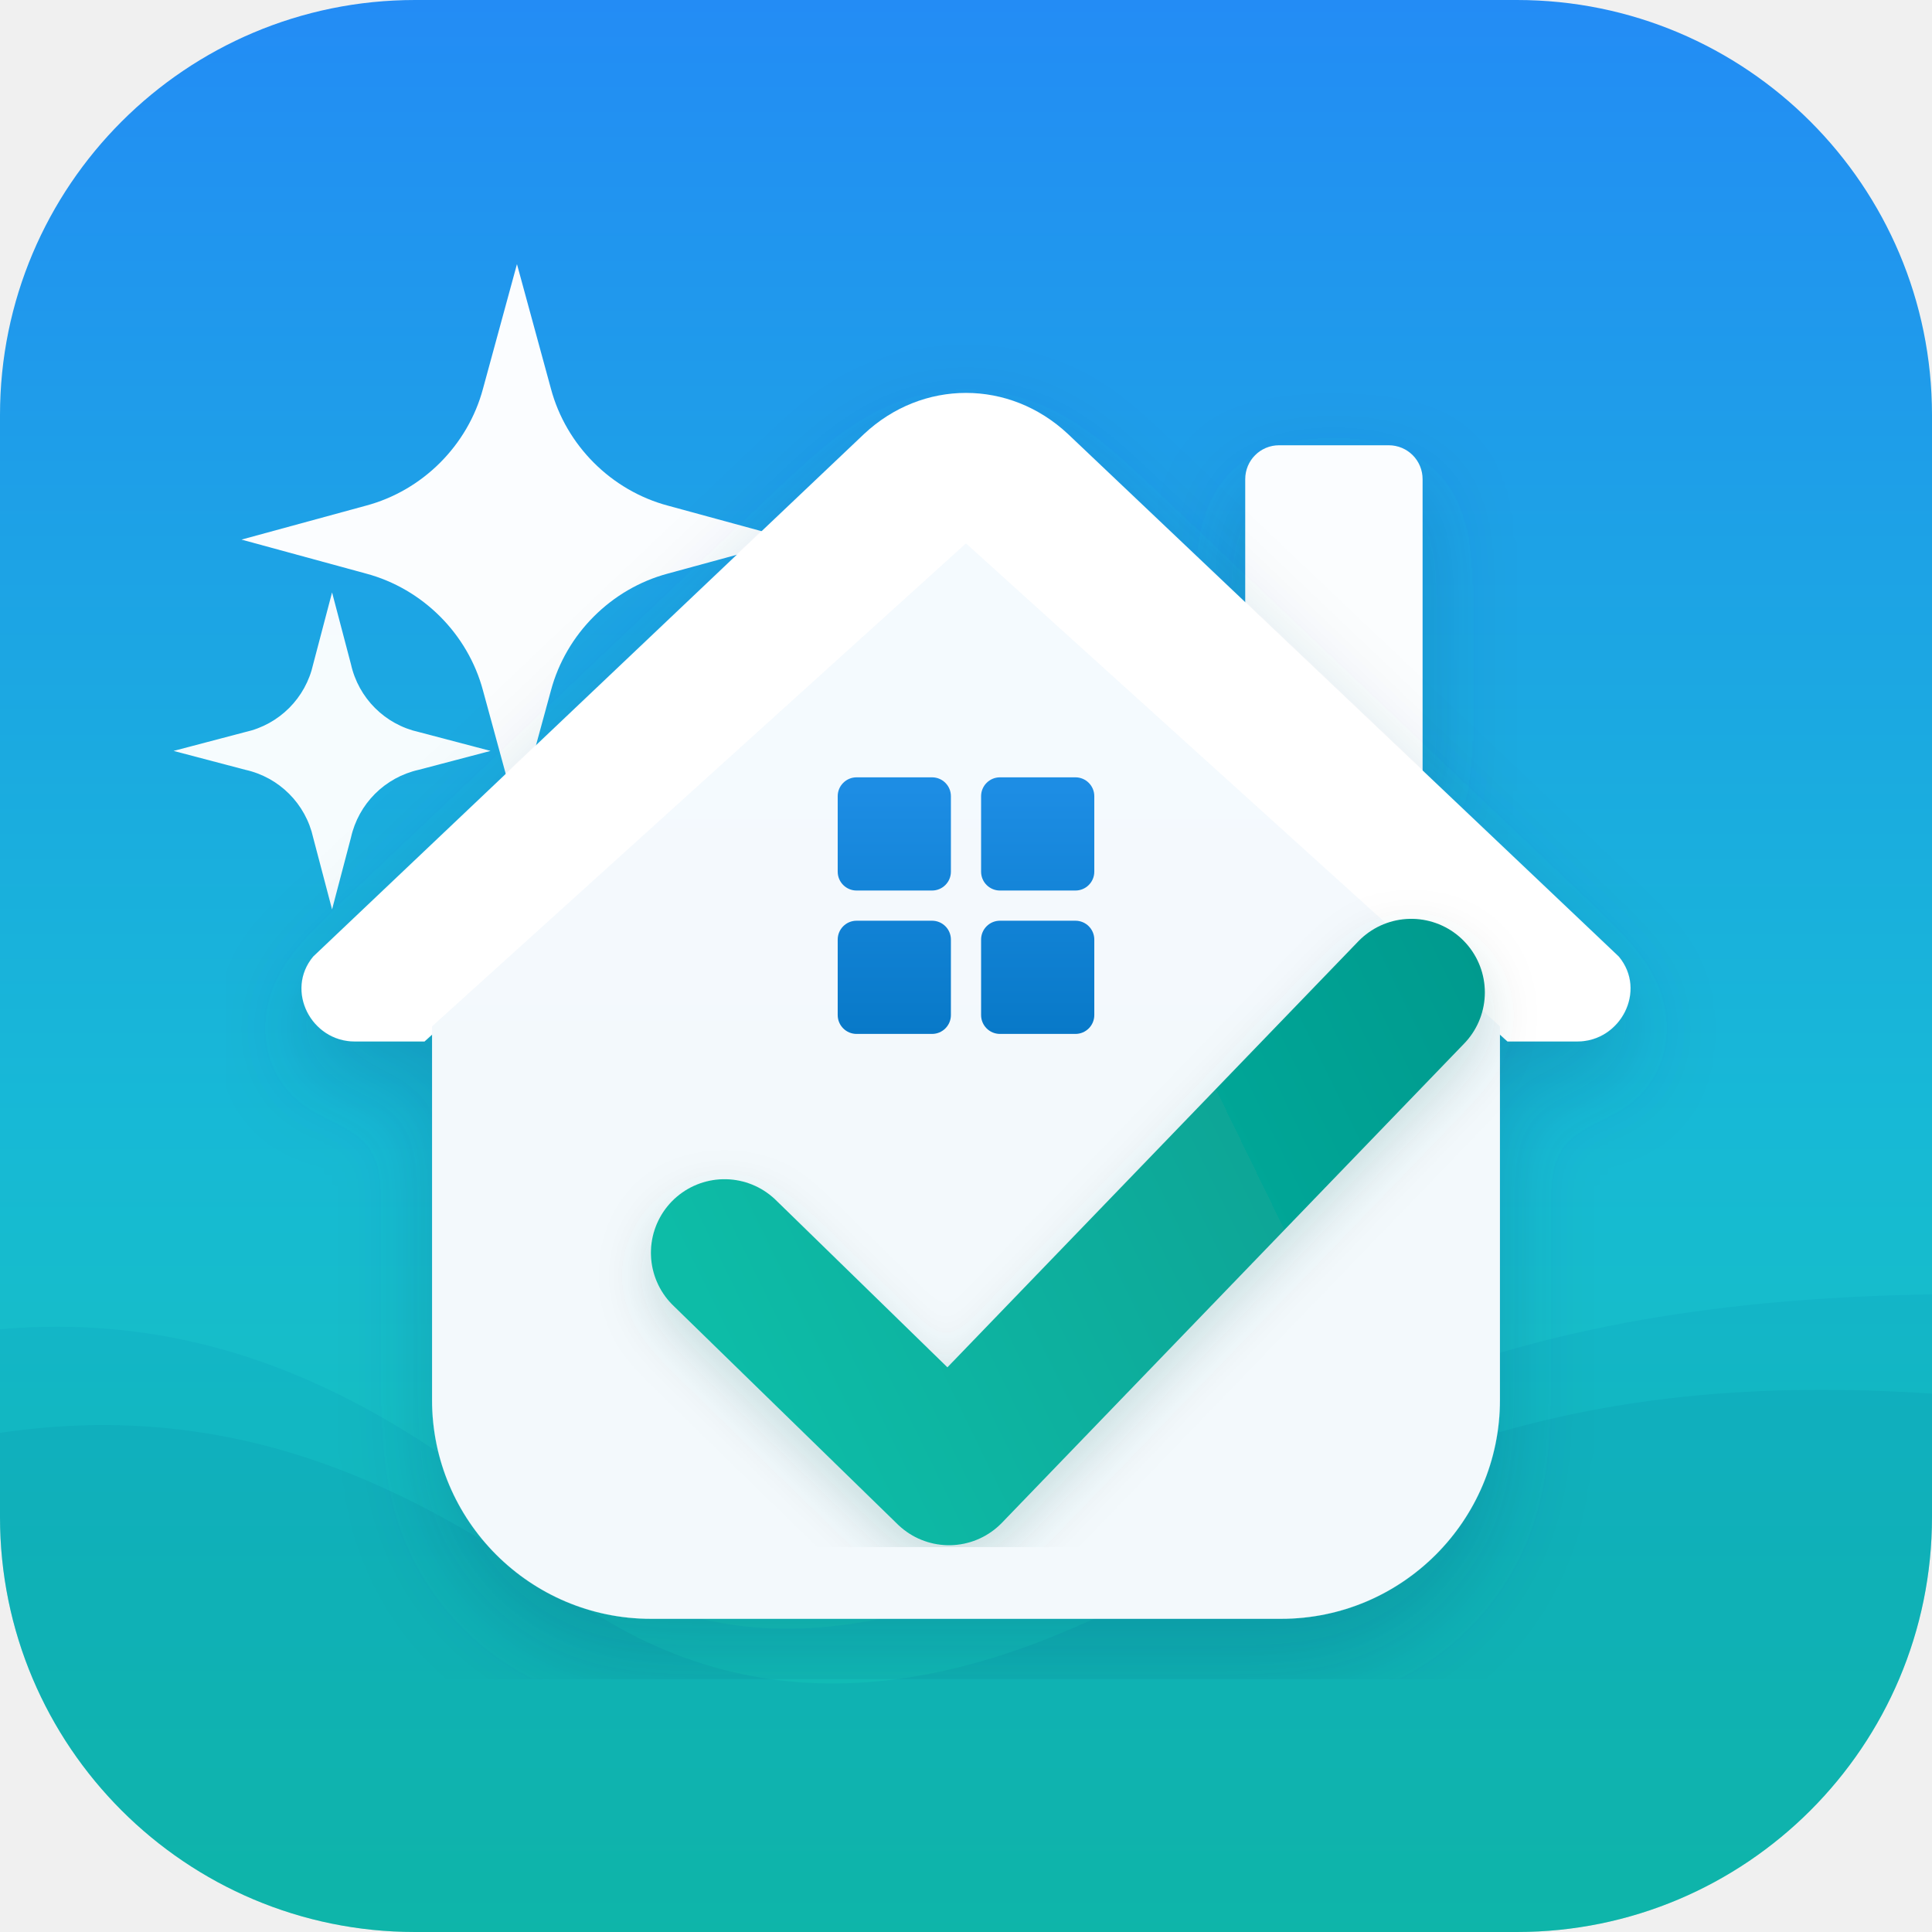
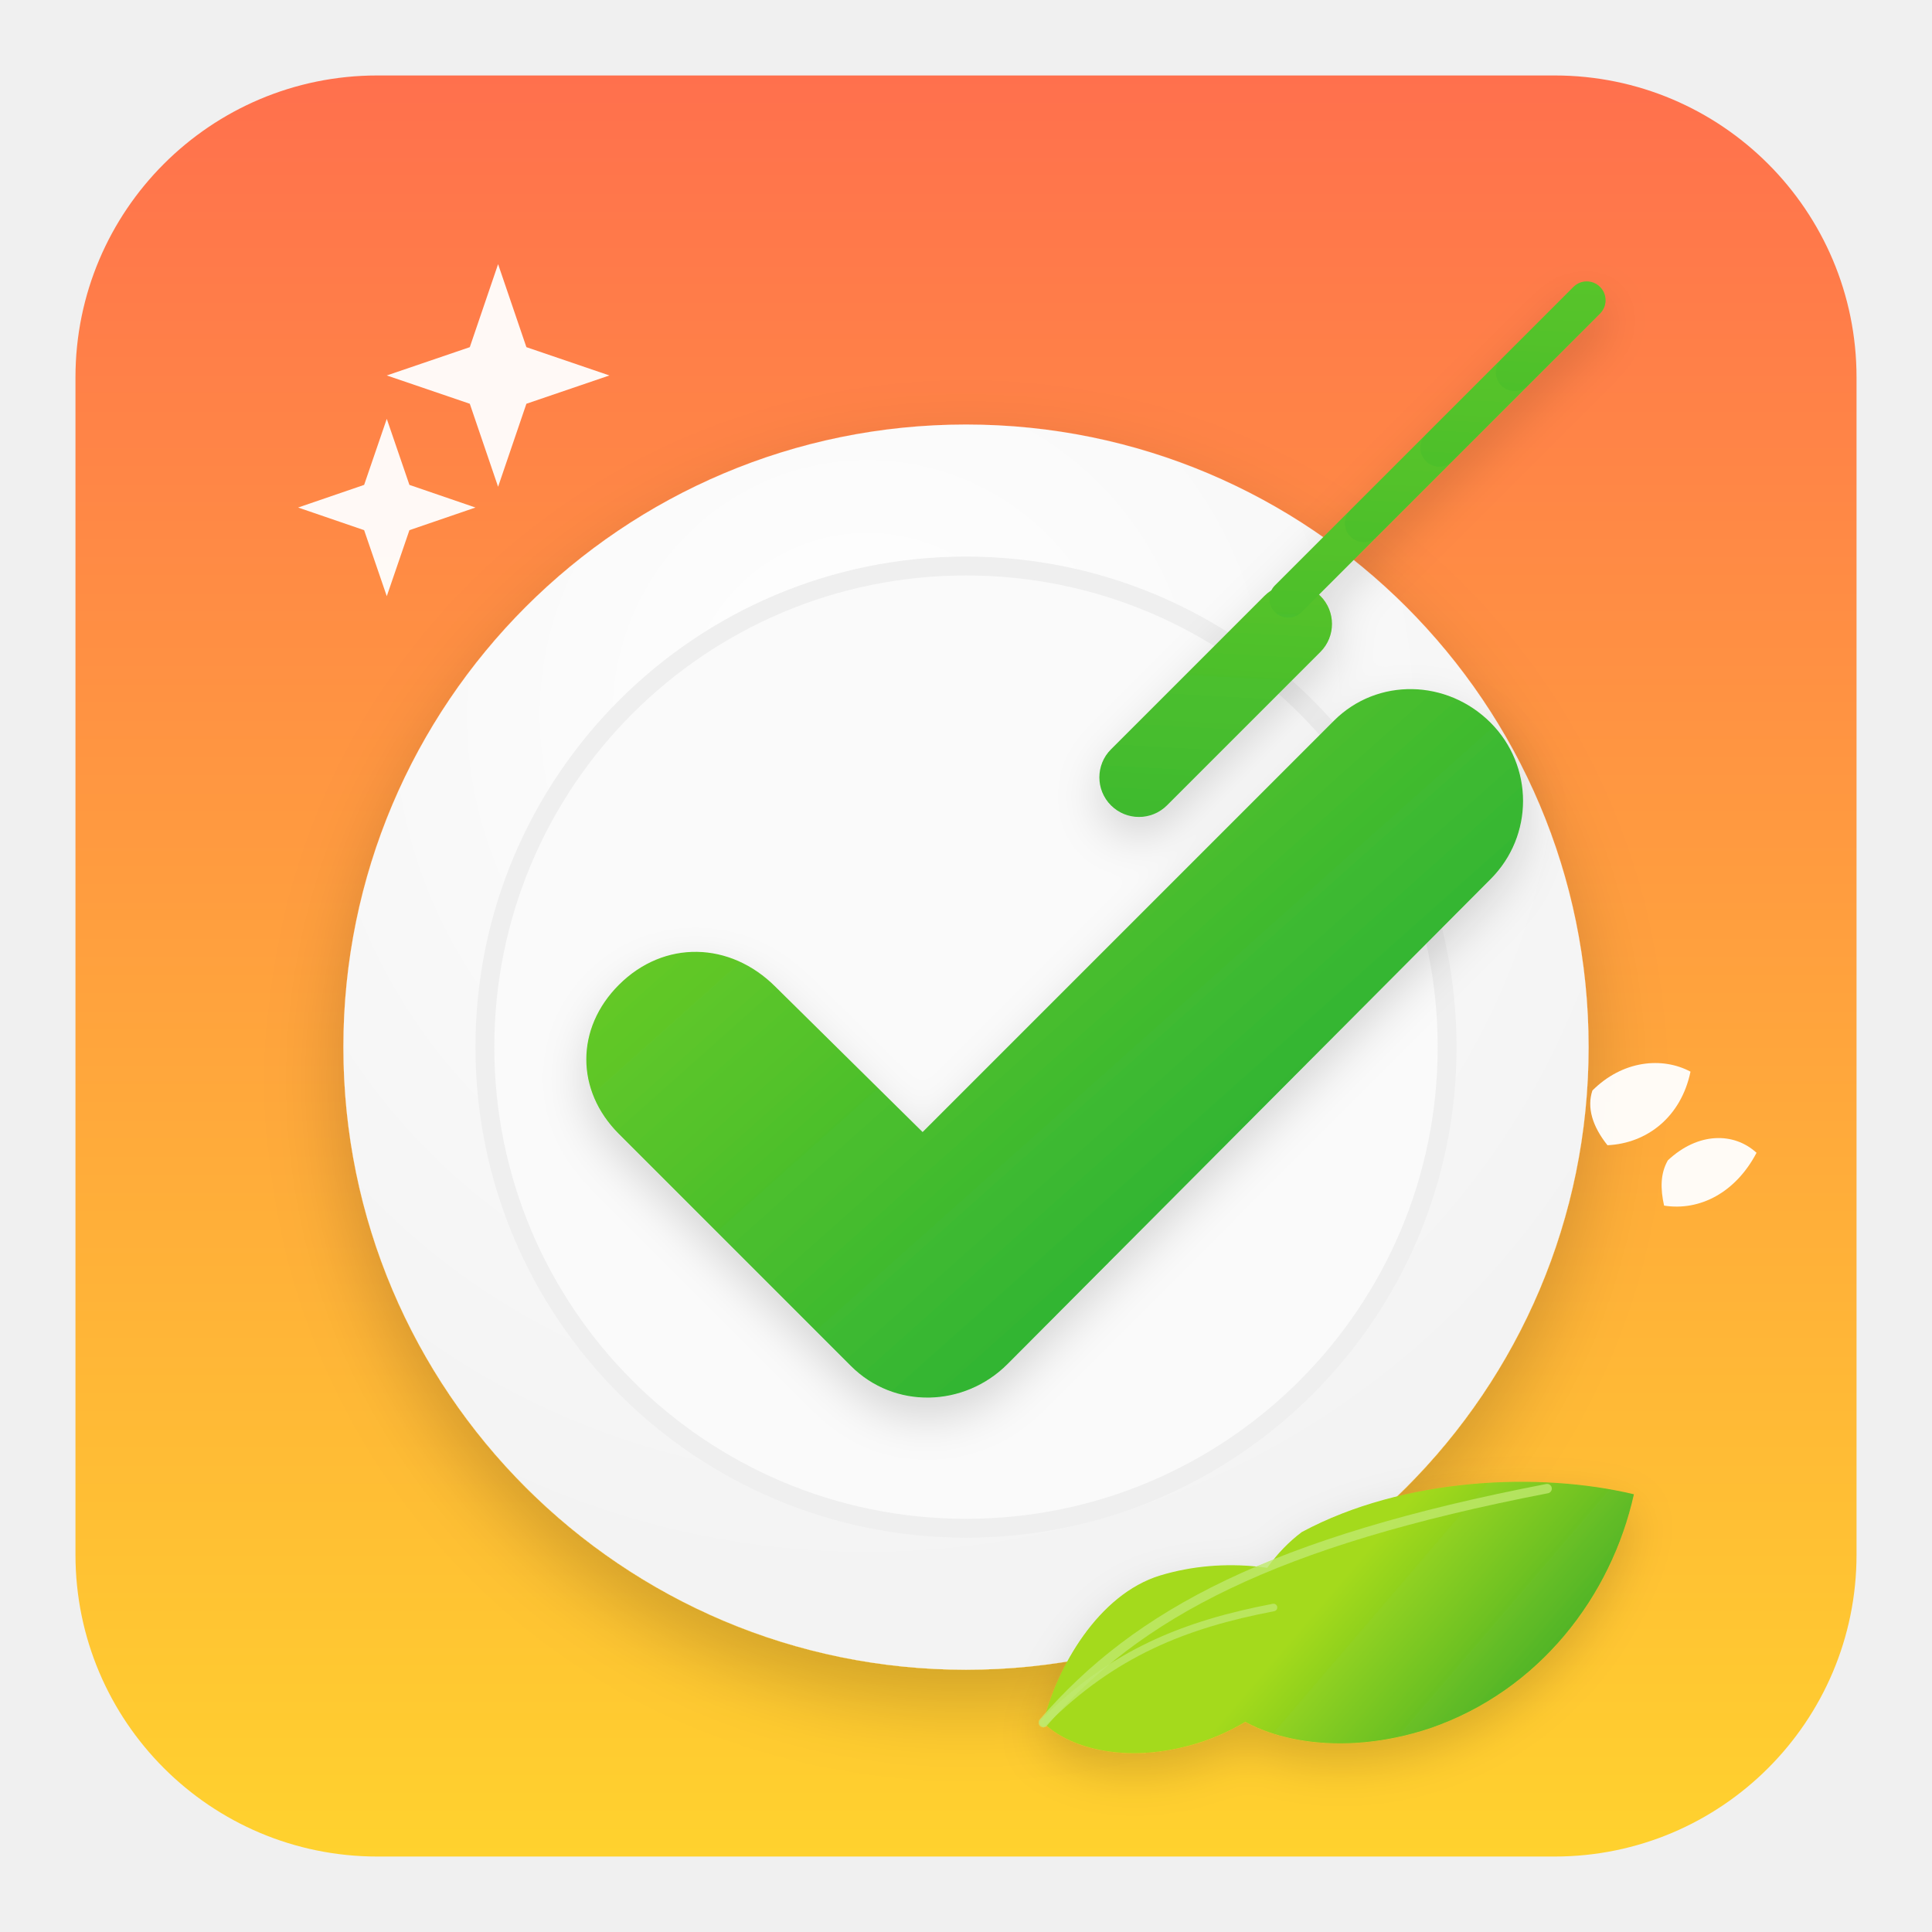
- <svg xmlns="http://www.w3.org/2000/svg" width="1024" height="1024" viewBox="0 0 1024 1024" fill="none" role="img" aria-labelledby="title desc">
+ <svg xmlns="http://www.w3.org/2000/svg" width="1024" height="1024" viewBox="0 0 1024 1024" fill="none">
  <defs>
-     <linearGradient id="bgGradient" x1="512" y1="0" x2="512" y2="1024" gradientUnits="userSpaceOnUse">
-       <stop offset="0" stop-color="#238CF5" />
-       <stop offset="0.58" stop-color="#17B9D6" />
-       <stop offset="1" stop-color="#12C7A7" />
+     <linearGradient id="bg" x1="512" y1="40" x2="512" y2="984" gradientUnits="userSpaceOnUse">
+       <stop offset="0" stop-color="#FF704D" />
+       <stop offset="1" stop-color="#FFD22E" />
    </linearGradient>
-     <linearGradient id="checkGradient" x1="362" y1="672" x2="768" y2="474" gradientUnits="userSpaceOnUse">
-       <stop offset="0" stop-color="#0FBCA7" />
-       <stop offset="1" stop-color="#029A8E" />
+     <linearGradient id="green" x1="350" y1="300" x2="760" y2="760" gradientUnits="userSpaceOnUse">
+       <stop offset="0" stop-color="#7ED321" />
+       <stop offset="1" stop-color="#12A83A" />
    </linearGradient>
-     <linearGradient id="windowGradient" x1="512" y1="418" x2="512" y2="548" gradientUnits="userSpaceOnUse">
-       <stop offset="0" stop-color="#1D8DE4" />
-       <stop offset="1" stop-color="#0879C8" />
+     <linearGradient id="leaf" x1="760" y1="780" x2="900" y2="900" gradientUnits="userSpaceOnUse">
+       <stop offset="0" stop-color="#A4DA1D" />
+       <stop offset="1" stop-color="#199B2F" />
    </linearGradient>
-     <filter id="softShadow" x="120" y="130" width="790" height="760" filterUnits="userSpaceOnUse" color-interpolation-filters="sRGB">
-       <feDropShadow dx="0" dy="22" stdDeviation="24" flood-color="#004B69" flood-opacity="0.22" />
+     <radialGradient id="plateHi" cx="0" cy="0" r="1" gradientUnits="userSpaceOnUse" gradientTransform="translate(460 380) rotate(45) scale(460)">
+       <stop offset="0" stop-color="#FFFFFF" />
+       <stop offset="1" stop-color="#F3F3F3" />
+     </radialGradient>
+     <filter id="shadow" x="0" y="0" width="1024" height="1024" filterUnits="userSpaceOnUse" color-interpolation-filters="sRGB">
+       <feDropShadow dx="0" dy="18" stdDeviation="20" flood-color="#000000" flood-opacity="0.18" />
    </filter>
-     <filter id="smallShadow" x="300" y="430" width="520" height="390" filterUnits="userSpaceOnUse" color-interpolation-filters="sRGB">
-       <feDropShadow dx="0" dy="12" stdDeviation="14" flood-color="#005B60" flood-opacity="0.18" />
+     <filter id="softShadow" x="0" y="0" width="1024" height="1024" filterUnits="userSpaceOnUse" color-interpolation-filters="sRGB">
+       <feDropShadow dx="0" dy="10" stdDeviation="12" flood-color="#000000" flood-opacity="0.15" />
    </filter>
-     <clipPath id="roundedApp">
-       <rect width="1024" height="1024" rx="220" />
-     </clipPath>
  </defs>
-   <g clip-path="url(#roundedApp)">
-     <rect width="1024" height="1024" rx="220" fill="url(#bgGradient)" />
-     <path d="M-80 720C90 670 203 740 298 820C388 896 500 858 589 811C711 747 811 676 1104 687V1060H-80V720Z" fill="#0795B8" opacity="0.18" />
-     <path d="M-70 776C105 720 218 789 306 849C415 924 528 890 626 834C759 758 875 717 1098 746V1064H-70V776Z" fill="#007C9F" opacity="0.14" />
-     <path d="M274 140L292 206C300 236 324 260 354 268L420 286L354 304C324 312 300 336 292 366L274 432L256 366C248 336 224 312 194 304L128 286L194 268C224 260 248 236 256 206L274 140Z" fill="white" opacity="0.98" />
-     <path d="M176 314L186 352C190 370 204 384 222 388L260 398L222 408C204 412 190 426 186 444L176 482L166 444C162 426 148 412 130 408L92 398L130 388C148 384 162 370 166 352L176 314Z" fill="white" opacity="0.96" />
-     <path d="M660 254C660 244 668 236 678 236H736C746 236 754 244 754 254V418H660V254Z" fill="white" opacity="0.98" filter="url(#softShadow)" />
-     <g filter="url(#softShadow)">
-       <path d="M229 544V742C229 806 281 858 345 858H679C743 858 795 806 795 742V544L512 288L229 544Z" fill="white" />
-       <path d="M188 552C165 552 151 525 166 507L458 230C489 201 535 201 566 230L858 507C873 525 859 552 836 552H799L512 292L225 552H188Z" fill="white" />
-       <path d="M229 544V742C229 806 281 858 345 858H679C743 858 795 806 795 742V544L512 288L229 544Z" fill="url(#windowGradient)" opacity="0.05" />
-     </g>
-     <g fill="url(#windowGradient)">
-       <rect x="444" y="412" width="60" height="60" rx="10" />
-       <rect x="520" y="412" width="60" height="60" rx="10" />
-       <rect x="444" y="488" width="60" height="60" rx="10" />
-       <rect x="520" y="488" width="60" height="60" rx="10" />
-     </g>
-     <path filter="url(#smallShadow)" d="M384 664L503 780L748 526" stroke="url(#checkGradient)" stroke-width="78" stroke-linecap="round" stroke-linejoin="round" />
+   <rect x="40" y="40" width="944" height="944" rx="160" fill="url(#bg)" />
+   <g opacity="0.95">
+     <path d="M205 222L217 257L252 269L217 281L205 316L193 281L158 269L193 257L205 222Z" fill="white" />
+     <path d="M264 140L279 184L323 199L279 214L264 258L249 214L205 199L249 184L264 140Z" fill="white" />
+   </g>
+   <g filter="url(#shadow)">
+     <circle cx="512" cy="555" r="330" fill="url(#plateHi)" />
+     <circle cx="512" cy="555" r="255" fill="#FAFAFA" stroke="#EFEFEF" stroke-width="10" />
+   </g>
+   <g filter="url(#softShadow)">
+     <path d="M328 522C352 498 387 499 411 523L489 600L707 382C730 359 767 360 790 383C813 406 813 443 790 466L534 723C511 746 474 747 451 724L328 601C305 578 305 545 328 522Z" fill="url(#green)" />
+     <rect x="685" y="301" width="42" height="157" rx="21" transform="rotate(45 685 301)" fill="url(#green)" />
+     <rect x="721" y="265" width="20" height="74" rx="10" transform="rotate(45 721 265)" fill="url(#green)" />
+     <rect x="761" y="225" width="20" height="74" rx="10" transform="rotate(45 761 225)" fill="url(#green)" />
+     <rect x="801" y="185" width="20" height="74" rx="10" transform="rotate(45 801 185)" fill="url(#green)" />
+     <rect x="841" y="145" width="20" height="74" rx="10" transform="rotate(45 841 145)" fill="url(#green)" />
+   </g>
+   <g filter="url(#softShadow)">
+     <path d="M690 812C744 783 816 780 866 792C854 846 816 896 758 916C710 932 667 922 648 904C651 870 662 833 690 812Z" fill="url(#leaf)" />
+     <path d="M615 835C648 825 687 829 715 846C699 885 669 916 627 926C594 934 566 926 553 913C560 884 582 845 615 835Z" fill="url(#leaf)" />
+     <path d="M553 913C603 855 675 817 820 789" stroke="#BFE86D" stroke-width="5" stroke-linecap="round" opacity="0.8" />
+     <path d="M553 913C590 876 628 861 675 852" stroke="#BFE86D" stroke-width="4" stroke-linecap="round" opacity="0.8" />
+   </g>
+   <g opacity="0.95">
+     <path d="M884 615C900 600 919 600 931 611C920 632 901 642 882 639C880 630 880 622 884 615Z" fill="white" />
+     <path d="M844 578C860 562 881 560 896 568C891 592 873 606 852 607C844 597 841 587 844 578Z" fill="white" />
  </g>
</svg>
